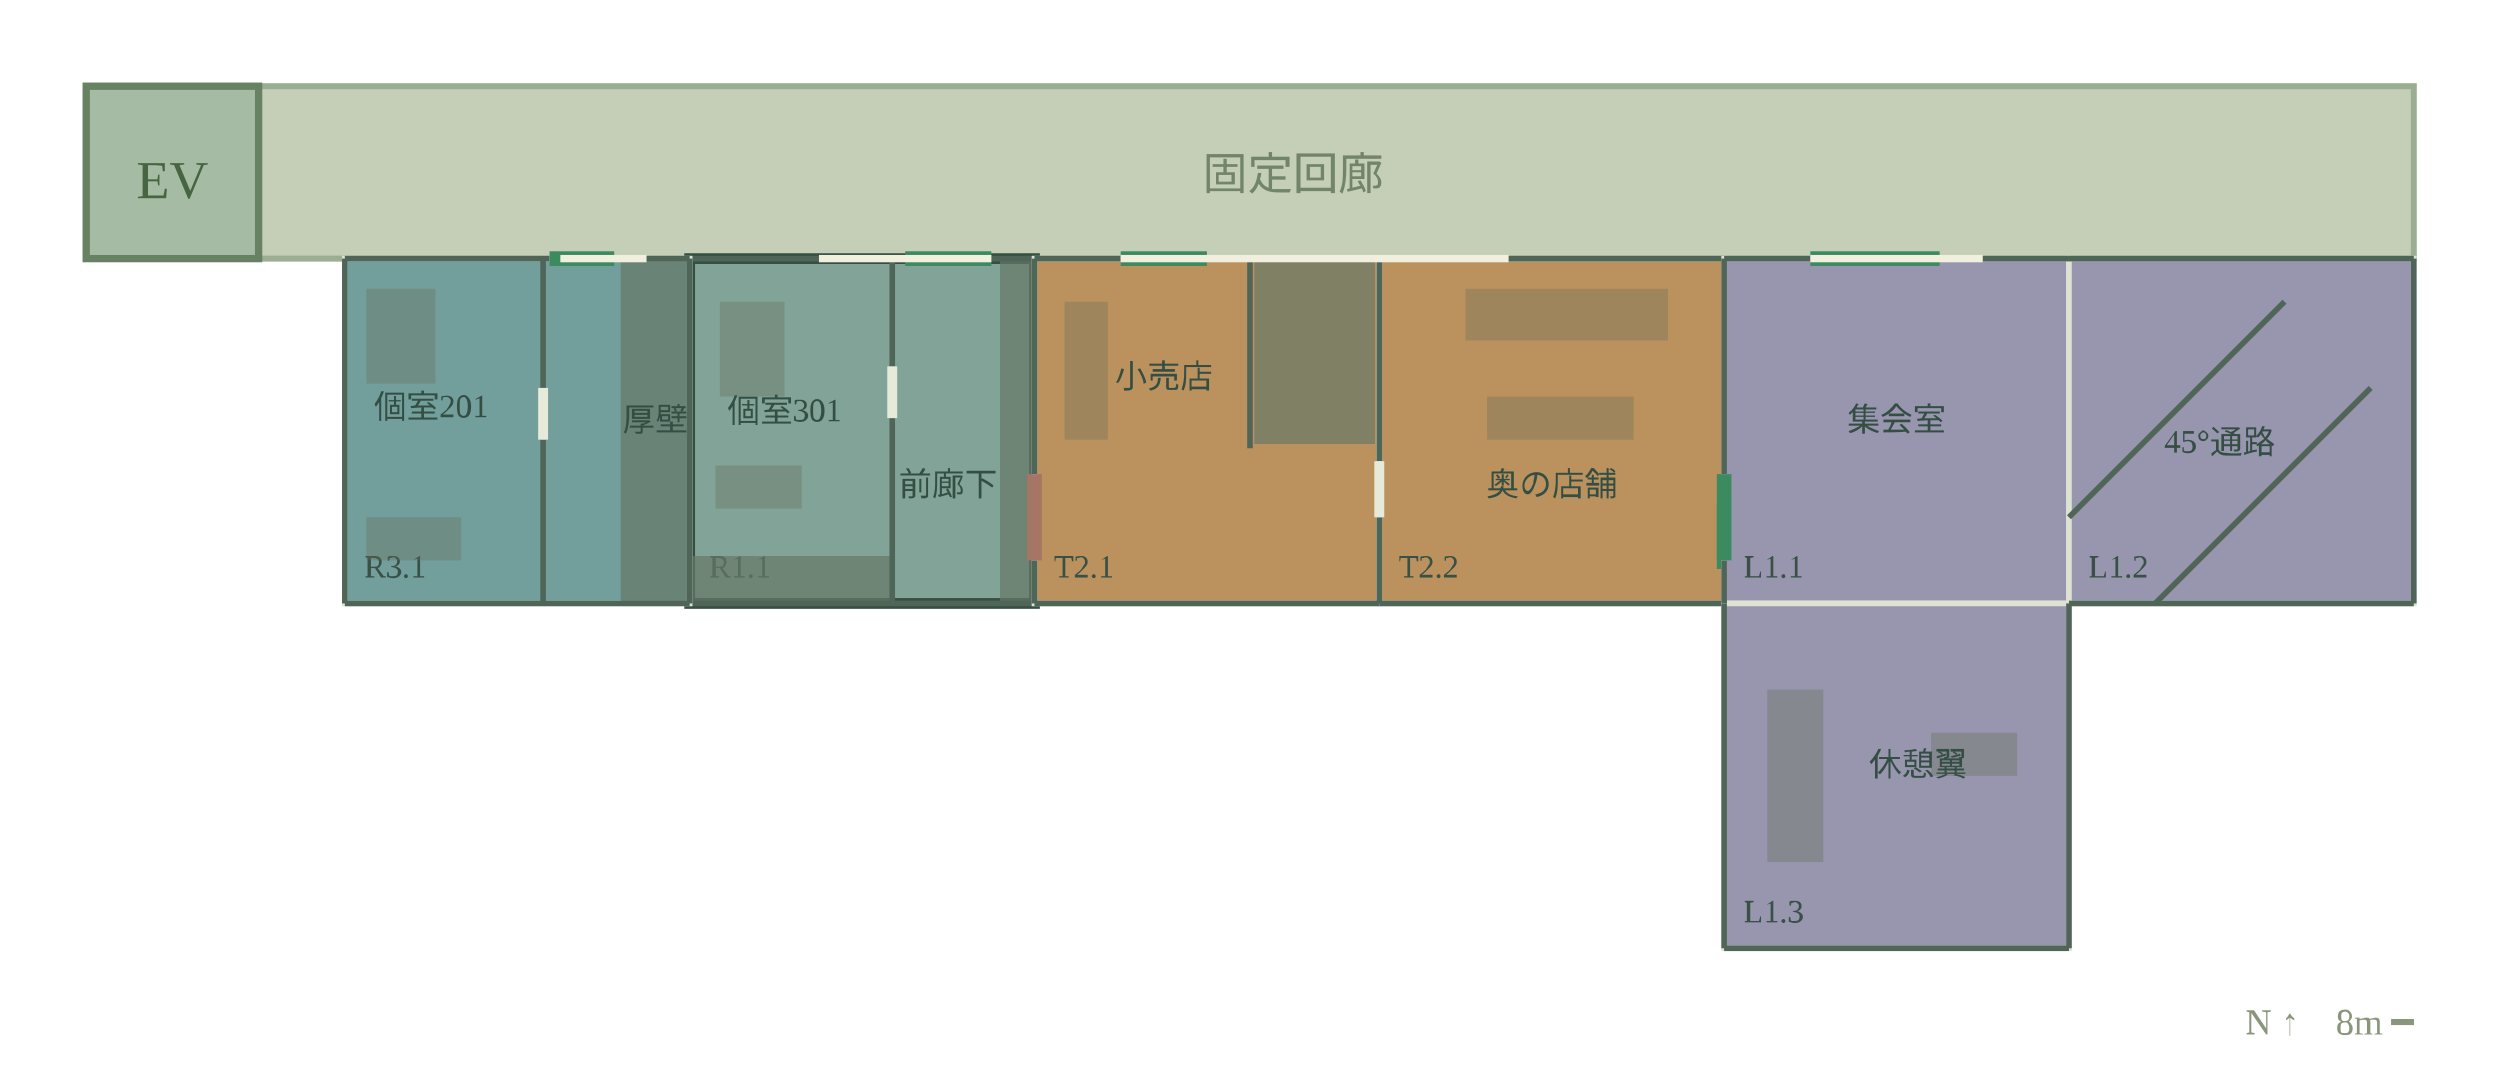
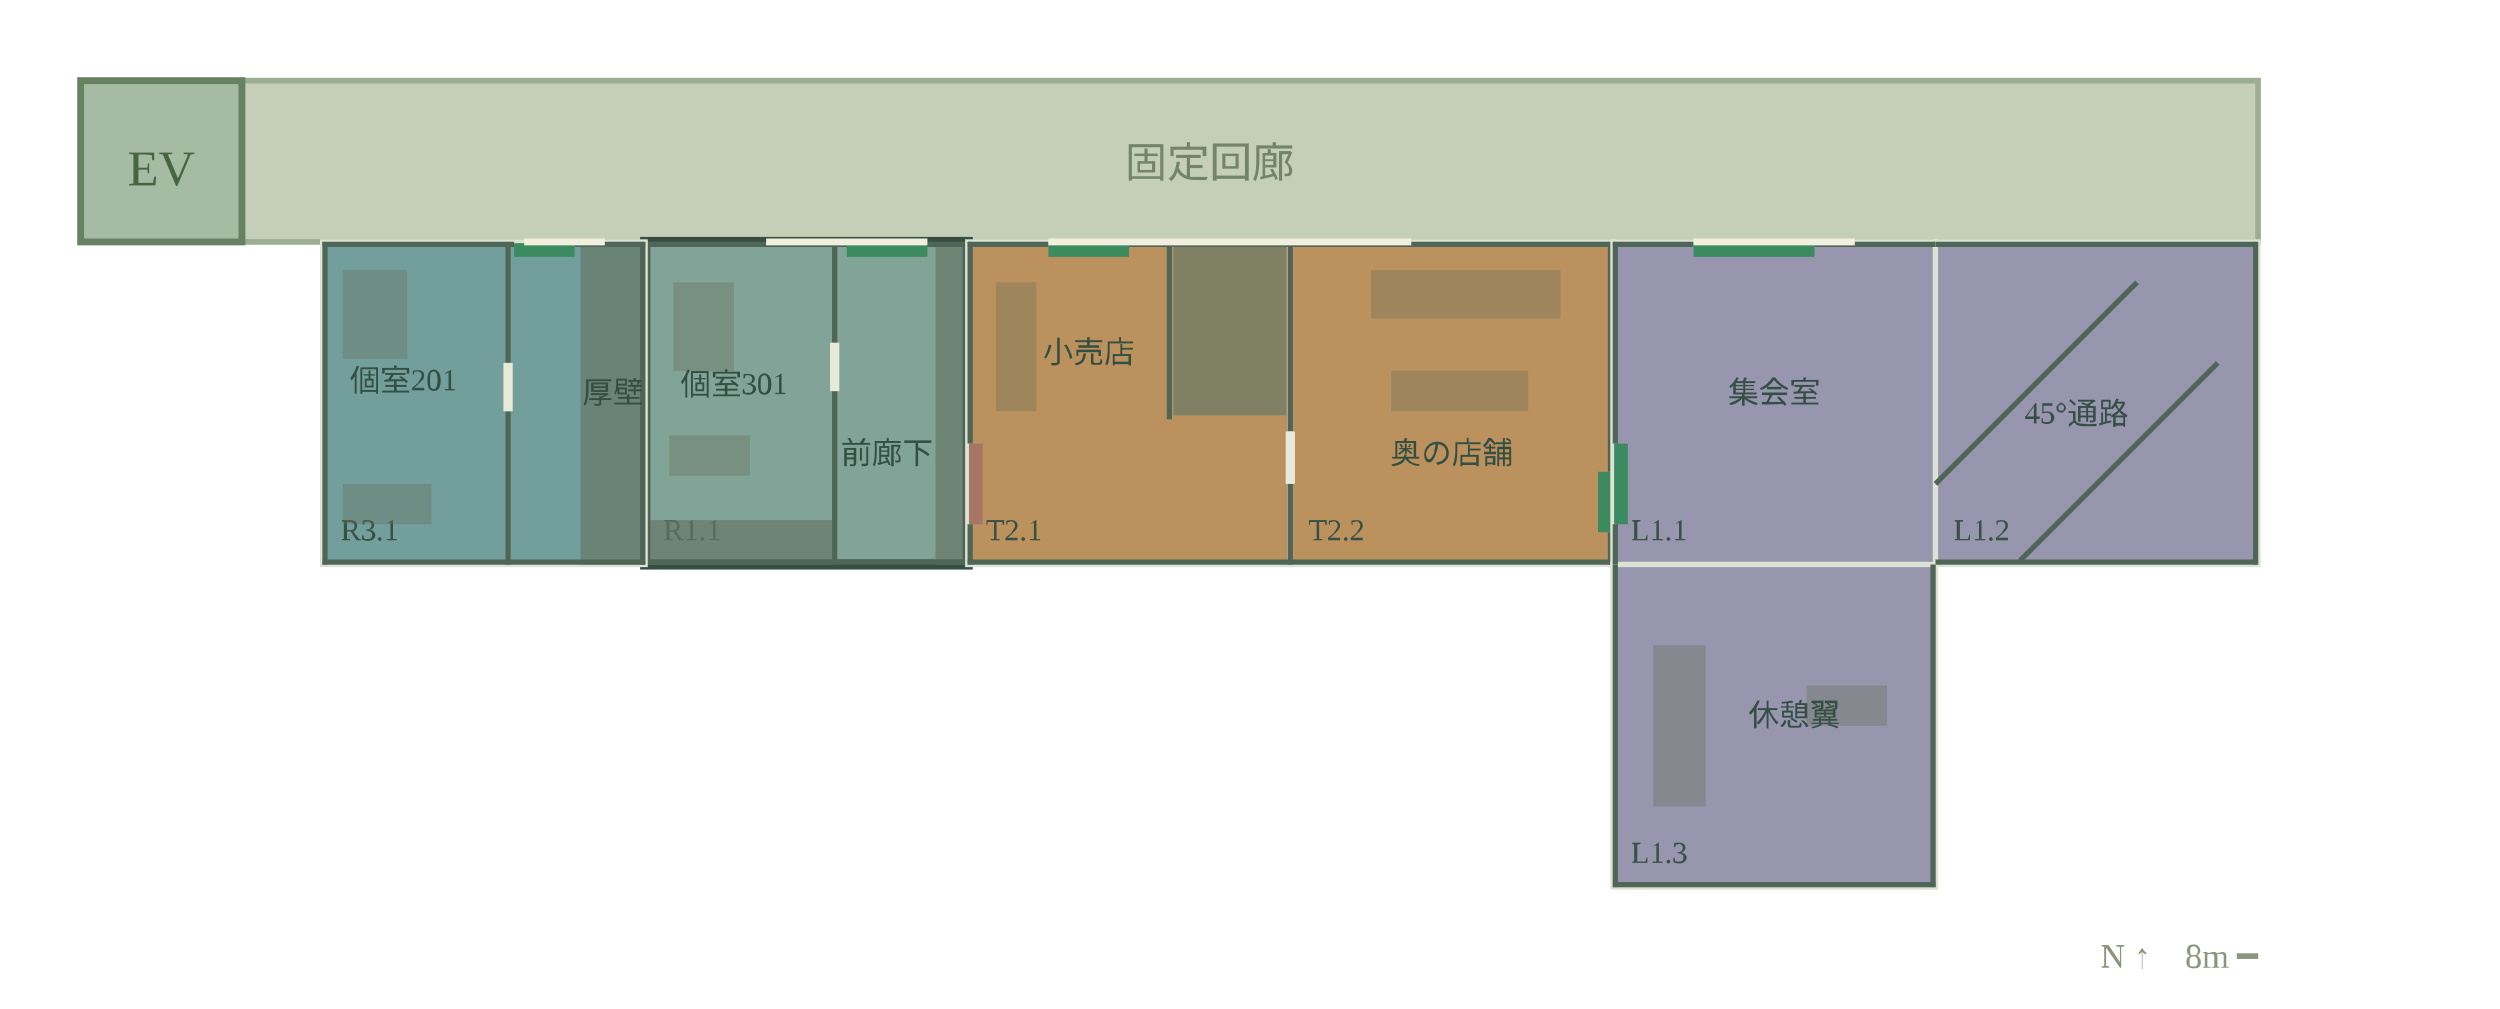
- <svg xmlns="http://www.w3.org/2000/svg" viewBox="-8 -6 58 25" role="img" aria-label="第三層 B配置平面図">
+ <svg xmlns="http://www.w3.org/2000/svg" viewBox="-8 -6 62 25" role="img" aria-label="第三層 B配置平面図">
  <defs>
    <pattern id="hatch1" patternUnits="userSpaceOnUse" width="1" height="1" patternTransform="rotate(45)">
      <line x1="0" y1="0" x2="0" y2="1" stroke="#ac754a" stroke-width=".16" />
    </pattern>
  </defs>
  <rect x="-2" y="-4" width="50" height="4" fill="#c5cfb8" stroke="#9cae91" stroke-width=".14" />
  <rect x="-6" y="-4" width="4" height="4" fill="#a6bba4" stroke="#678163" stroke-width=".17" />
  <text x="-4" y="-1.4" font-size="1.25" text-anchor="middle" fill="#466541">EV</text>
  <text x="22" y="-1.6" font-size="1.05" text-anchor="middle" fill="#72856a">固定回廊</text>
  <g data-id="R1" transform="translate(8 0)">
    <rect x="0" y="0" width="8" height="8" fill="#81a398" stroke="#354f43" stroke-width="0.25" />
    <text x="0.45" y="7.4" font-size=".75" fill="#385046">R1.1</text>
    <rect x="0" y="6.9" width="4.65" height="1.1" fill="#667768" opacity=".7" />
    <rect x="7.2" y="0" width="0.8" height="8" fill="#667768" opacity=".7" />
    <rect x="0.7" y="1" width="1.5" height="2.2" fill="#666e55" opacity=".35" />
    <rect x="0.6" y="4.8" width="2" height="1" fill="#666e55" opacity=".35" />
-     <line x1="0" y1="0" x2="5" y2="0" stroke="#4f6558" stroke-width="0.13" />
-     <line x1="7" y1="0" x2="8" y2="0" stroke="#4f6558" stroke-width="0.13" />
-     <line x1="0" y1="8" x2="8" y2="8" stroke="#4f6558" stroke-width="0.13" />
-     <line x1="0" y1="0" x2="0" y2="8" stroke="#4f6558" stroke-width="0.13" />
-     <line x1="8" y1="0" x2="8" y2="8" stroke="#4f6558" stroke-width="0.13" />
+     <line x1="0" y1="0.06" x2="5" y2="0.06" stroke="#4f6558" stroke-width="0.13" />
+     <line x1="7" y1="0.06" x2="8" y2="0.06" stroke="#4f6558" stroke-width="0.13" />
+     <line x1="0" y1="7.94" x2="8" y2="7.94" stroke="#4f6558" stroke-width="0.13" />
+     <line x1="0.06" y1="0" x2="0.06" y2="8" stroke="#4f6558" stroke-width="0.13" />
+     <line x1="7.94" y1="0" x2="7.94" y2="8" stroke="#4f6558" stroke-width="0.13" />
    <line x1="4.7" y1="0" x2="4.7" y2="2.5" stroke="#4f6558" stroke-width="0.13" />
    <line x1="4.7" y1="3.7" x2="4.7" y2="8" stroke="#4f6558" stroke-width="0.13" />
    <line x1="4.7" y1="2.5" x2="4.7" y2="3.7" stroke="#e8ead9" stroke-width="0.23" />
-     <line x1="5" y1="0" x2="7" y2="0" stroke="#3c8a60" stroke-width="0.34" />
+     <line x1="5" y1="0.2" x2="7" y2="0.2" stroke="#3c8a60" stroke-width="0.34" />
    <text x="2.2" y="3.8" text-anchor="middle" font-size="0.76" fill="#344e43">個室301</text>
    <text x="6" y="5.5" text-anchor="middle" font-size="0.76" fill="#344e43">前廊下</text>
  </g>
  <g data-id="R3" transform="translate(0 0)">
    <rect x="0" y="0" width="8" height="8" fill="#729e9c" stroke="#dce3d3" stroke-width="0.13" />
    <text x="0.45" y="7.4" font-size=".75" fill="#385046">R3.1</text>
    <rect x="6.4" y="0" width="1.6" height="8" fill="#667768" opacity=".7" />
    <rect x="0.5" y="0.7" width="1.6" height="2.2" fill="#666e55" opacity=".35" />
    <rect x="0.5" y="6" width="2.2" height="1" fill="#666e55" opacity=".35" />
-     <line x1="0" y1="0" x2="4.75" y2="0" stroke="#4f6558" stroke-width="0.13" />
-     <line x1="6.25" y1="0" x2="8" y2="0" stroke="#4f6558" stroke-width="0.13" />
-     <line x1="0" y1="8" x2="8" y2="8" stroke="#4f6558" stroke-width="0.13" />
-     <line x1="0" y1="0" x2="0" y2="8" stroke="#4f6558" stroke-width="0.13" />
-     <line x1="8" y1="0" x2="8" y2="8" stroke="#4f6558" stroke-width="0.13" />
+     <line x1="0" y1="0.06" x2="4.75" y2="0.06" stroke="#4f6558" stroke-width="0.13" />
+     <line x1="6.25" y1="0.06" x2="8" y2="0.06" stroke="#4f6558" stroke-width="0.13" />
+     <line x1="0" y1="7.94" x2="8" y2="7.94" stroke="#4f6558" stroke-width="0.13" />
+     <line x1="0.06" y1="0" x2="0.06" y2="8" stroke="#4f6558" stroke-width="0.13" />
+     <line x1="7.94" y1="0" x2="7.94" y2="8" stroke="#4f6558" stroke-width="0.13" />
    <line x1="4.6" y1="0" x2="4.6" y2="3" stroke="#4f6558" stroke-width="0.13" />
    <line x1="4.6" y1="4.2" x2="4.6" y2="8" stroke="#4f6558" stroke-width="0.13" />
    <line x1="4.6" y1="3" x2="4.6" y2="4.2" stroke="#e8ead9" stroke-width="0.23" />
-     <line x1="4.75" y1="0" x2="6.25" y2="0" stroke="#3c8a60" stroke-width="0.34" />
+     <line x1="4.75" y1="0.2" x2="6.25" y2="0.2" stroke="#3c8a60" stroke-width="0.34" />
    <text x="2" y="3.7" text-anchor="middle" font-size="0.76" fill="#344e43">個室201</text>
    <text x="7.2" y="4" text-anchor="middle" font-size="0.76" fill="#344e43">厚壁</text>
  </g>
  <g data-id="T2" transform="translate(16 0)">
    <rect x="0" y="0" width="8" height="8" fill="#bb925e" stroke="#dce3d3" stroke-width="0.13" />
    <text x="0.45" y="7.4" font-size=".75" fill="#385046">T2.1</text>
    <rect x="8" y="0" width="8" height="8" fill="#bb925e" stroke="#dce3d3" stroke-width="0.13" />
    <text x="8.45" y="7.4" font-size=".75" fill="#385046">T2.2</text>
    <rect x="5.1" y="0" width="2.8" height="4.3" fill="#667768" opacity=".7" />
    <rect x="0.7" y="1" width="1" height="3.2" fill="#666e55" opacity=".35" />
    <rect x="10" y="0.7" width="4.7" height="1.2" fill="#666e55" opacity=".35" />
    <rect x="10.5" y="3.2" width="3.4" height="1" fill="#666e55" opacity=".35" />
-     <line x1="0" y1="0" x2="2" y2="0" stroke="#4f6558" stroke-width="0.13" />
-     <line x1="4" y1="0" x2="8" y2="0" stroke="#4f6558" stroke-width="0.13" />
-     <line x1="0" y1="8" x2="8" y2="8" stroke="#4f6558" stroke-width="0.13" />
-     <line x1="0" y1="0" x2="0" y2="5" stroke="#4f6558" stroke-width="0.13" />
-     <line x1="0" y1="7" x2="0" y2="8" stroke="#4f6558" stroke-width="0.13" />
-     <line x1="8" y1="0" x2="16" y2="0" stroke="#4f6558" stroke-width="0.13" />
-     <line x1="8" y1="8" x2="16" y2="8" stroke="#4f6558" stroke-width="0.13" />
-     <line x1="16" y1="0" x2="16" y2="5.7" stroke="#4f6558" stroke-width="0.13" />
-     <line x1="16" y1="7.2" x2="16" y2="8" stroke="#4f6558" stroke-width="0.13" />
+     <line x1="0" y1="0.06" x2="2" y2="0.06" stroke="#4f6558" stroke-width="0.13" />
+     <line x1="4" y1="0.06" x2="8" y2="0.06" stroke="#4f6558" stroke-width="0.13" />
+     <line x1="0" y1="7.94" x2="8" y2="7.94" stroke="#4f6558" stroke-width="0.13" />
+     <line x1="0.06" y1="0" x2="0.06" y2="5" stroke="#4f6558" stroke-width="0.13" />
+     <line x1="0.06" y1="7" x2="0.06" y2="8" stroke="#4f6558" stroke-width="0.13" />
+     <line x1="8" y1="0.06" x2="16" y2="0.06" stroke="#4f6558" stroke-width="0.13" />
+     <line x1="8" y1="7.94" x2="16" y2="7.94" stroke="#4f6558" stroke-width="0.13" />
+     <line x1="15.94" y1="0" x2="15.94" y2="5.7" stroke="#4f6558" stroke-width="0.13" />
+     <line x1="15.94" y1="7.2" x2="15.94" y2="8" stroke="#4f6558" stroke-width="0.13" />
    <line x1="5" y1="0" x2="5" y2="4.4" stroke="#4f6558" stroke-width="0.13" />
    <line x1="8" y1="0" x2="8" y2="4.7" stroke="#4f6558" stroke-width="0.13" />
    <line x1="8" y1="6" x2="8" y2="8" stroke="#4f6558" stroke-width="0.13" />
    <line x1="8" y1="4.7" x2="8" y2="6" stroke="#e8ead9" stroke-width="0.23" />
-     <line x1="2" y1="0" x2="4" y2="0" stroke="#3c8a60" stroke-width="0.34" />
-     <line x1="0" y1="5" x2="0" y2="7" stroke="#a67565" stroke-width="0.34" />
-     <line x1="16" y1="5.7" x2="16" y2="7.2" stroke="#3c8a60" stroke-width="0.34" />
+     <line x1="2" y1="0.2" x2="4" y2="0.2" stroke="#3c8a60" stroke-width="0.34" />
+     <line x1="0.2" y1="5" x2="0.2" y2="7" stroke="#a67565" stroke-width="0.34" />
+     <line x1="15.8" y1="5.7" x2="15.8" y2="7.2" stroke="#3c8a60" stroke-width="0.34" />
    <text x="3" y="3" text-anchor="middle" font-size="0.76" fill="#344e43">小売店</text>
    <text x="12" y="5.5" text-anchor="middle" font-size="0.76" fill="#344e43">奥の店舗</text>
  </g>
  <g data-id="L1" transform="translate(32 0)">
    <rect x="0" y="0" width="8" height="8" fill="#9796ae" stroke="#dce3d3" stroke-width="0.13" />
    <text x="0.45" y="7.4" font-size=".75" fill="#385046">L1.1</text>
    <rect x="8" y="0" width="8" height="8" fill="#9796ae" stroke="#dce3d3" stroke-width="0.13" />
    <text x="8.45" y="7.4" font-size=".75" fill="#385046">L1.2</text>
    <rect x="0" y="8" width="8" height="8" fill="#9796ae" stroke="#dce3d3" stroke-width="0.13" />
    <text x="0.45" y="15.4" font-size=".75" fill="#385046">L1.3</text>
    <rect x="1" y="10" width="1.3" height="4" fill="#666e55" opacity=".35" />
    <rect x="4.8" y="11" width="2" height="1" fill="#666e55" opacity=".35" />
-     <line x1="0" y1="0" x2="2" y2="0" stroke="#4f6558" stroke-width="0.13" />
-     <line x1="5" y1="0" x2="8" y2="0" stroke="#4f6558" stroke-width="0.13" />
-     <line x1="0" y1="0" x2="0" y2="5" stroke="#4f6558" stroke-width="0.13" />
-     <line x1="0" y1="7" x2="0" y2="8" stroke="#4f6558" stroke-width="0.13" />
-     <line x1="8" y1="0" x2="16" y2="0" stroke="#4f6558" stroke-width="0.13" />
-     <line x1="8" y1="8" x2="16" y2="8" stroke="#4f6558" stroke-width="0.13" />
-     <line x1="16" y1="0" x2="16" y2="8" stroke="#4f6558" stroke-width="0.13" />
-     <line x1="0" y1="16" x2="8" y2="16" stroke="#4f6558" stroke-width="0.13" />
-     <line x1="0" y1="8" x2="0" y2="16" stroke="#4f6558" stroke-width="0.13" />
-     <line x1="8" y1="8" x2="8" y2="16" stroke="#4f6558" stroke-width="0.13" />
+     <line x1="0" y1="0.06" x2="2" y2="0.06" stroke="#4f6558" stroke-width="0.13" />
+     <line x1="5" y1="0.06" x2="8" y2="0.06" stroke="#4f6558" stroke-width="0.13" />
+     <line x1="0.06" y1="0" x2="0.06" y2="5" stroke="#4f6558" stroke-width="0.13" />
+     <line x1="0.06" y1="7" x2="0.06" y2="8" stroke="#4f6558" stroke-width="0.13" />
+     <line x1="8" y1="0.06" x2="16" y2="0.06" stroke="#4f6558" stroke-width="0.13" />
+     <line x1="8" y1="7.94" x2="16" y2="7.94" stroke="#4f6558" stroke-width="0.13" />
+     <line x1="15.94" y1="0" x2="15.94" y2="8" stroke="#4f6558" stroke-width="0.13" />
+     <line x1="0" y1="15.94" x2="8" y2="15.94" stroke="#4f6558" stroke-width="0.13" />
+     <line x1="0.06" y1="8" x2="0.06" y2="16" stroke="#4f6558" stroke-width="0.13" />
+     <line x1="7.94" y1="8" x2="7.94" y2="16" stroke="#4f6558" stroke-width="0.13" />
    <line x1="8" y1="6" x2="13" y2="1" stroke="#4f6558" stroke-width="0.13" />
-     <line x1="10" y1="8" x2="15" y2="3" stroke="#4f6558" stroke-width="0.13" />
-     <line x1="2" y1="0" x2="5" y2="0" stroke="#3c8a60" stroke-width="0.34" />
-     <line x1="0" y1="5" x2="0" y2="7" stroke="#3c8a60" stroke-width="0.34" />
+     <line x1="10.1" y1="7.9" x2="15" y2="3" stroke="#4f6558" stroke-width="0.13" />
+     <line x1="2" y1="0.2" x2="5" y2="0.2" stroke="#3c8a60" stroke-width="0.34" />
+     <line x1="0.2" y1="5" x2="0.2" y2="7" stroke="#3c8a60" stroke-width="0.34" />
    <text x="4" y="4" text-anchor="middle" font-size="0.76" fill="#344e43">集会室</text>
    <text x="11.5" y="4.5" text-anchor="middle" font-size="0.76" fill="#344e43">45°通路</text>
    <text x="4.5" y="12" text-anchor="middle" font-size="0.76" fill="#344e43">休憩翼</text>
  </g>
  <line x1="5" y1="0" x2="7" y2="0" stroke="#f1efdd" stroke-width="0.17" />
  <line x1="11" y1="0" x2="15" y2="0" stroke="#f1efdd" stroke-width="0.17" />
  <line x1="18" y1="0" x2="27" y2="0" stroke="#f1efdd" stroke-width="0.17" />
  <line x1="34" y1="0" x2="38" y2="0" stroke="#f1efdd" stroke-width="0.17" />
  <text x="48" y="18" font-size=".85" text-anchor="end" fill="#89967b">N ↑　8m ━</text>
</svg>
